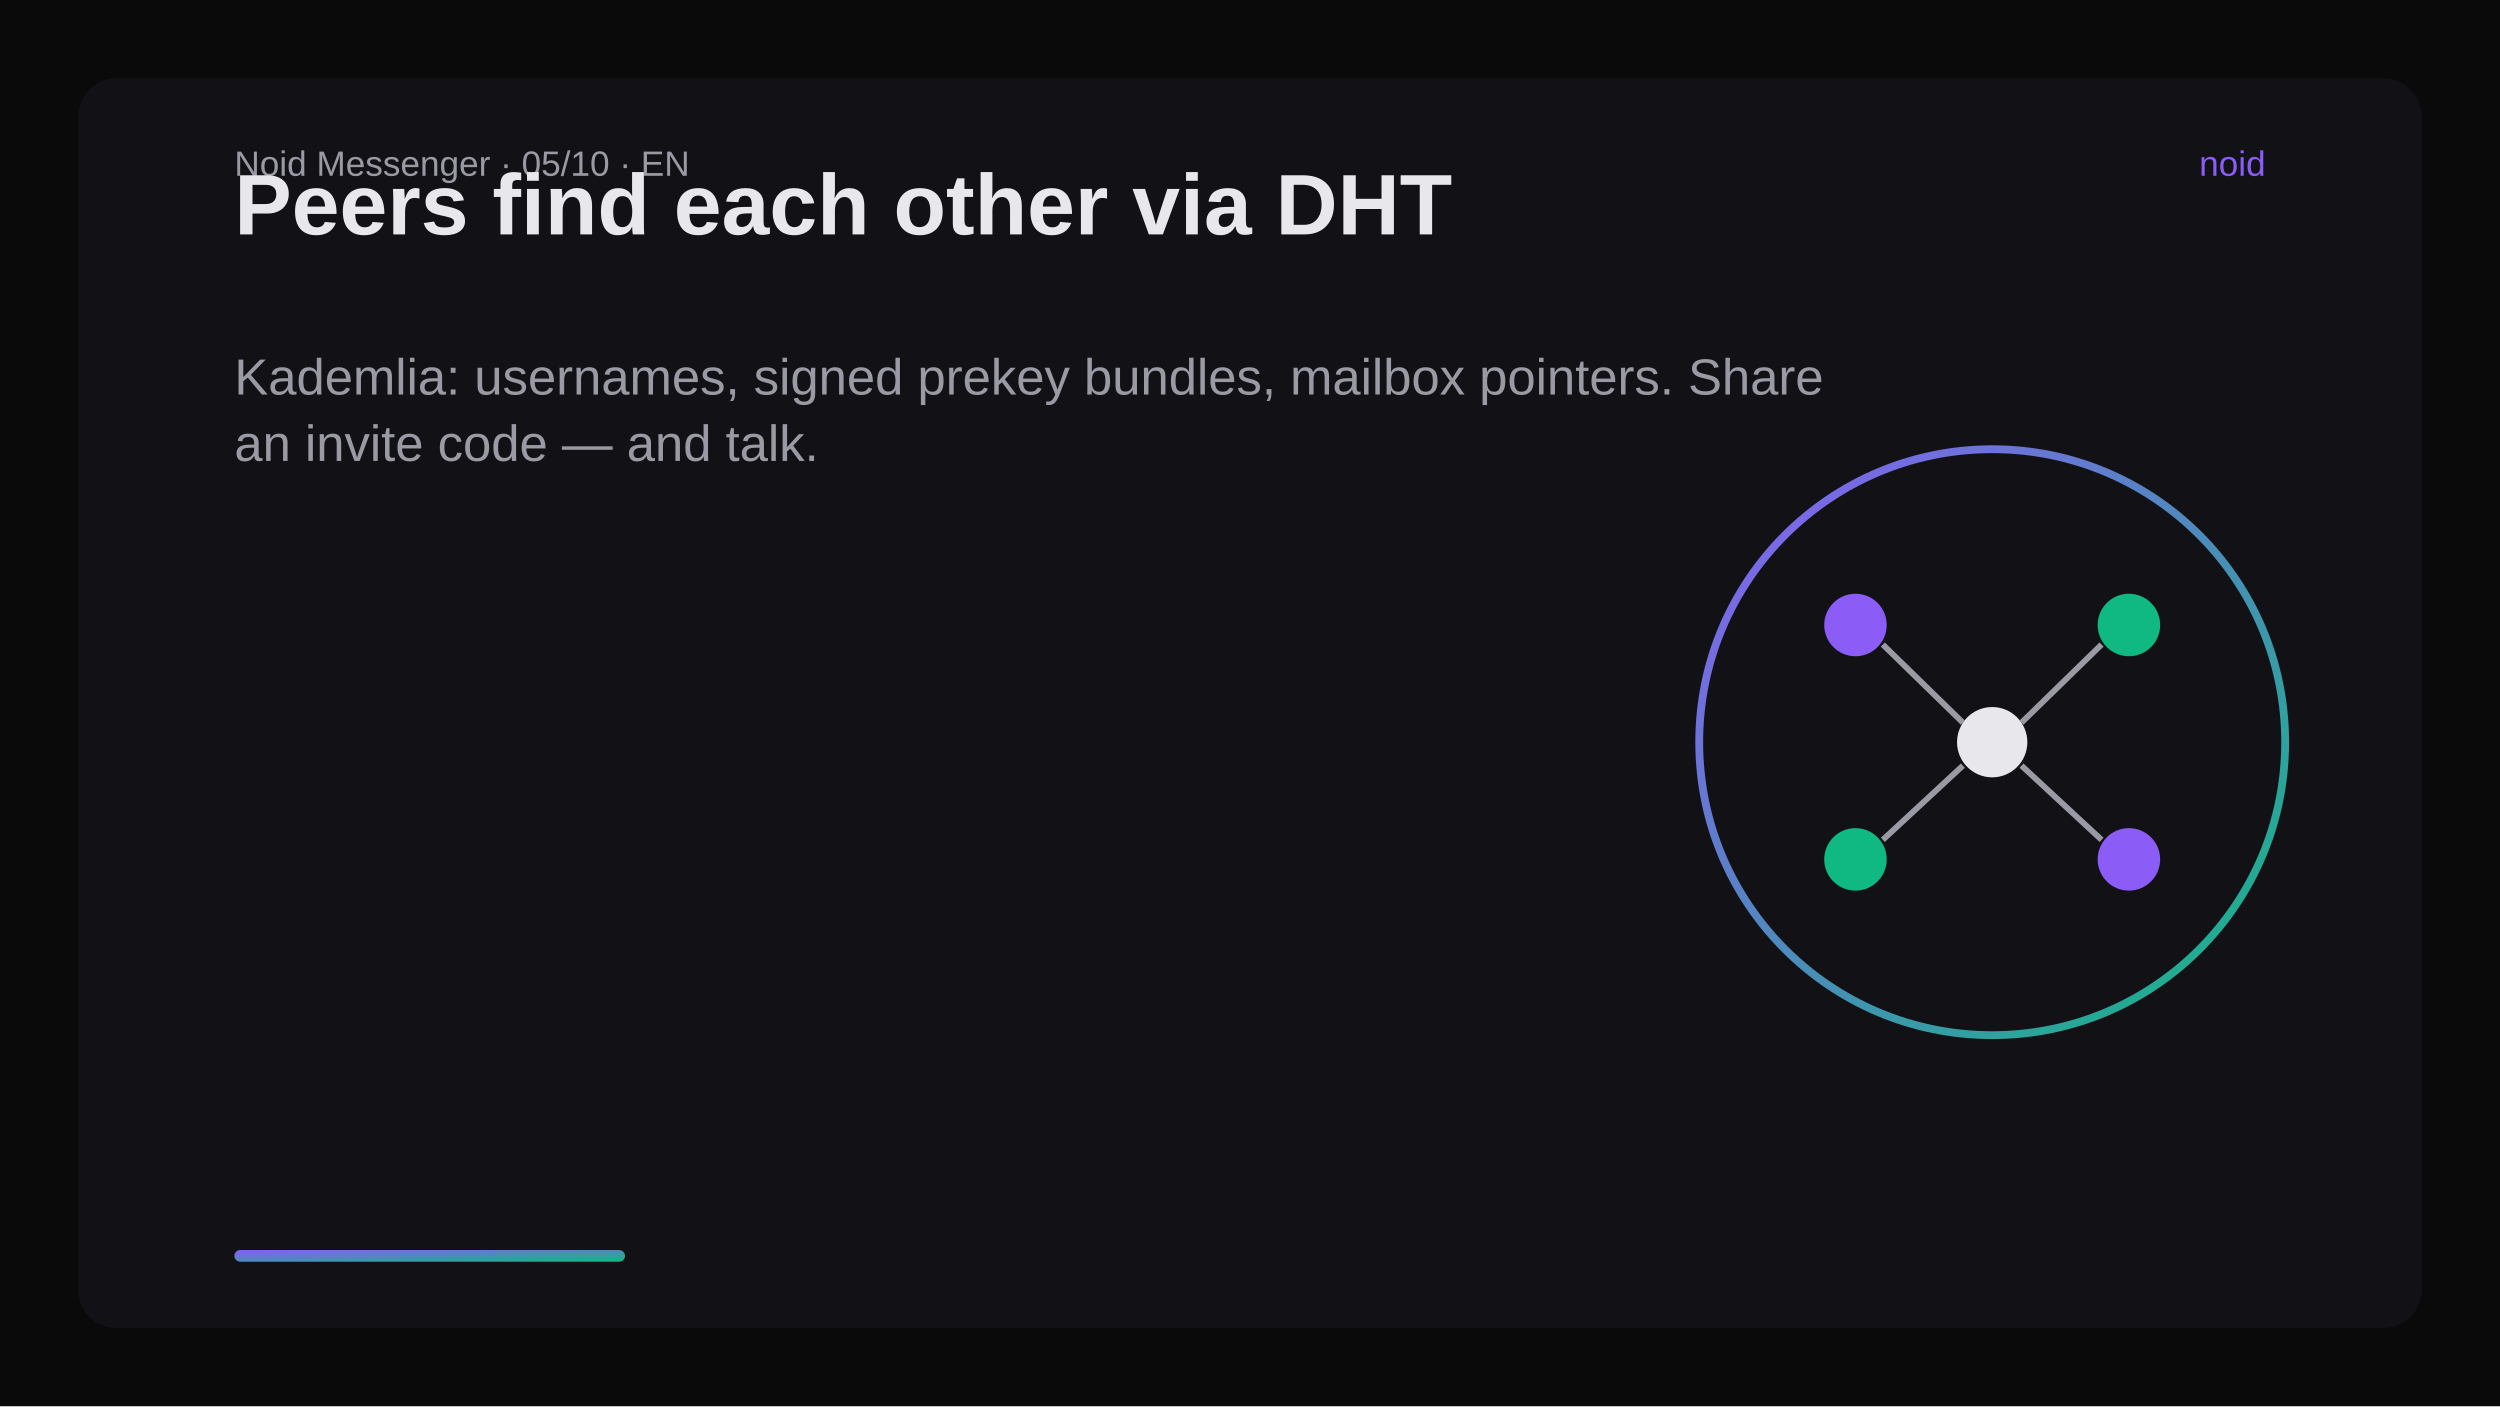
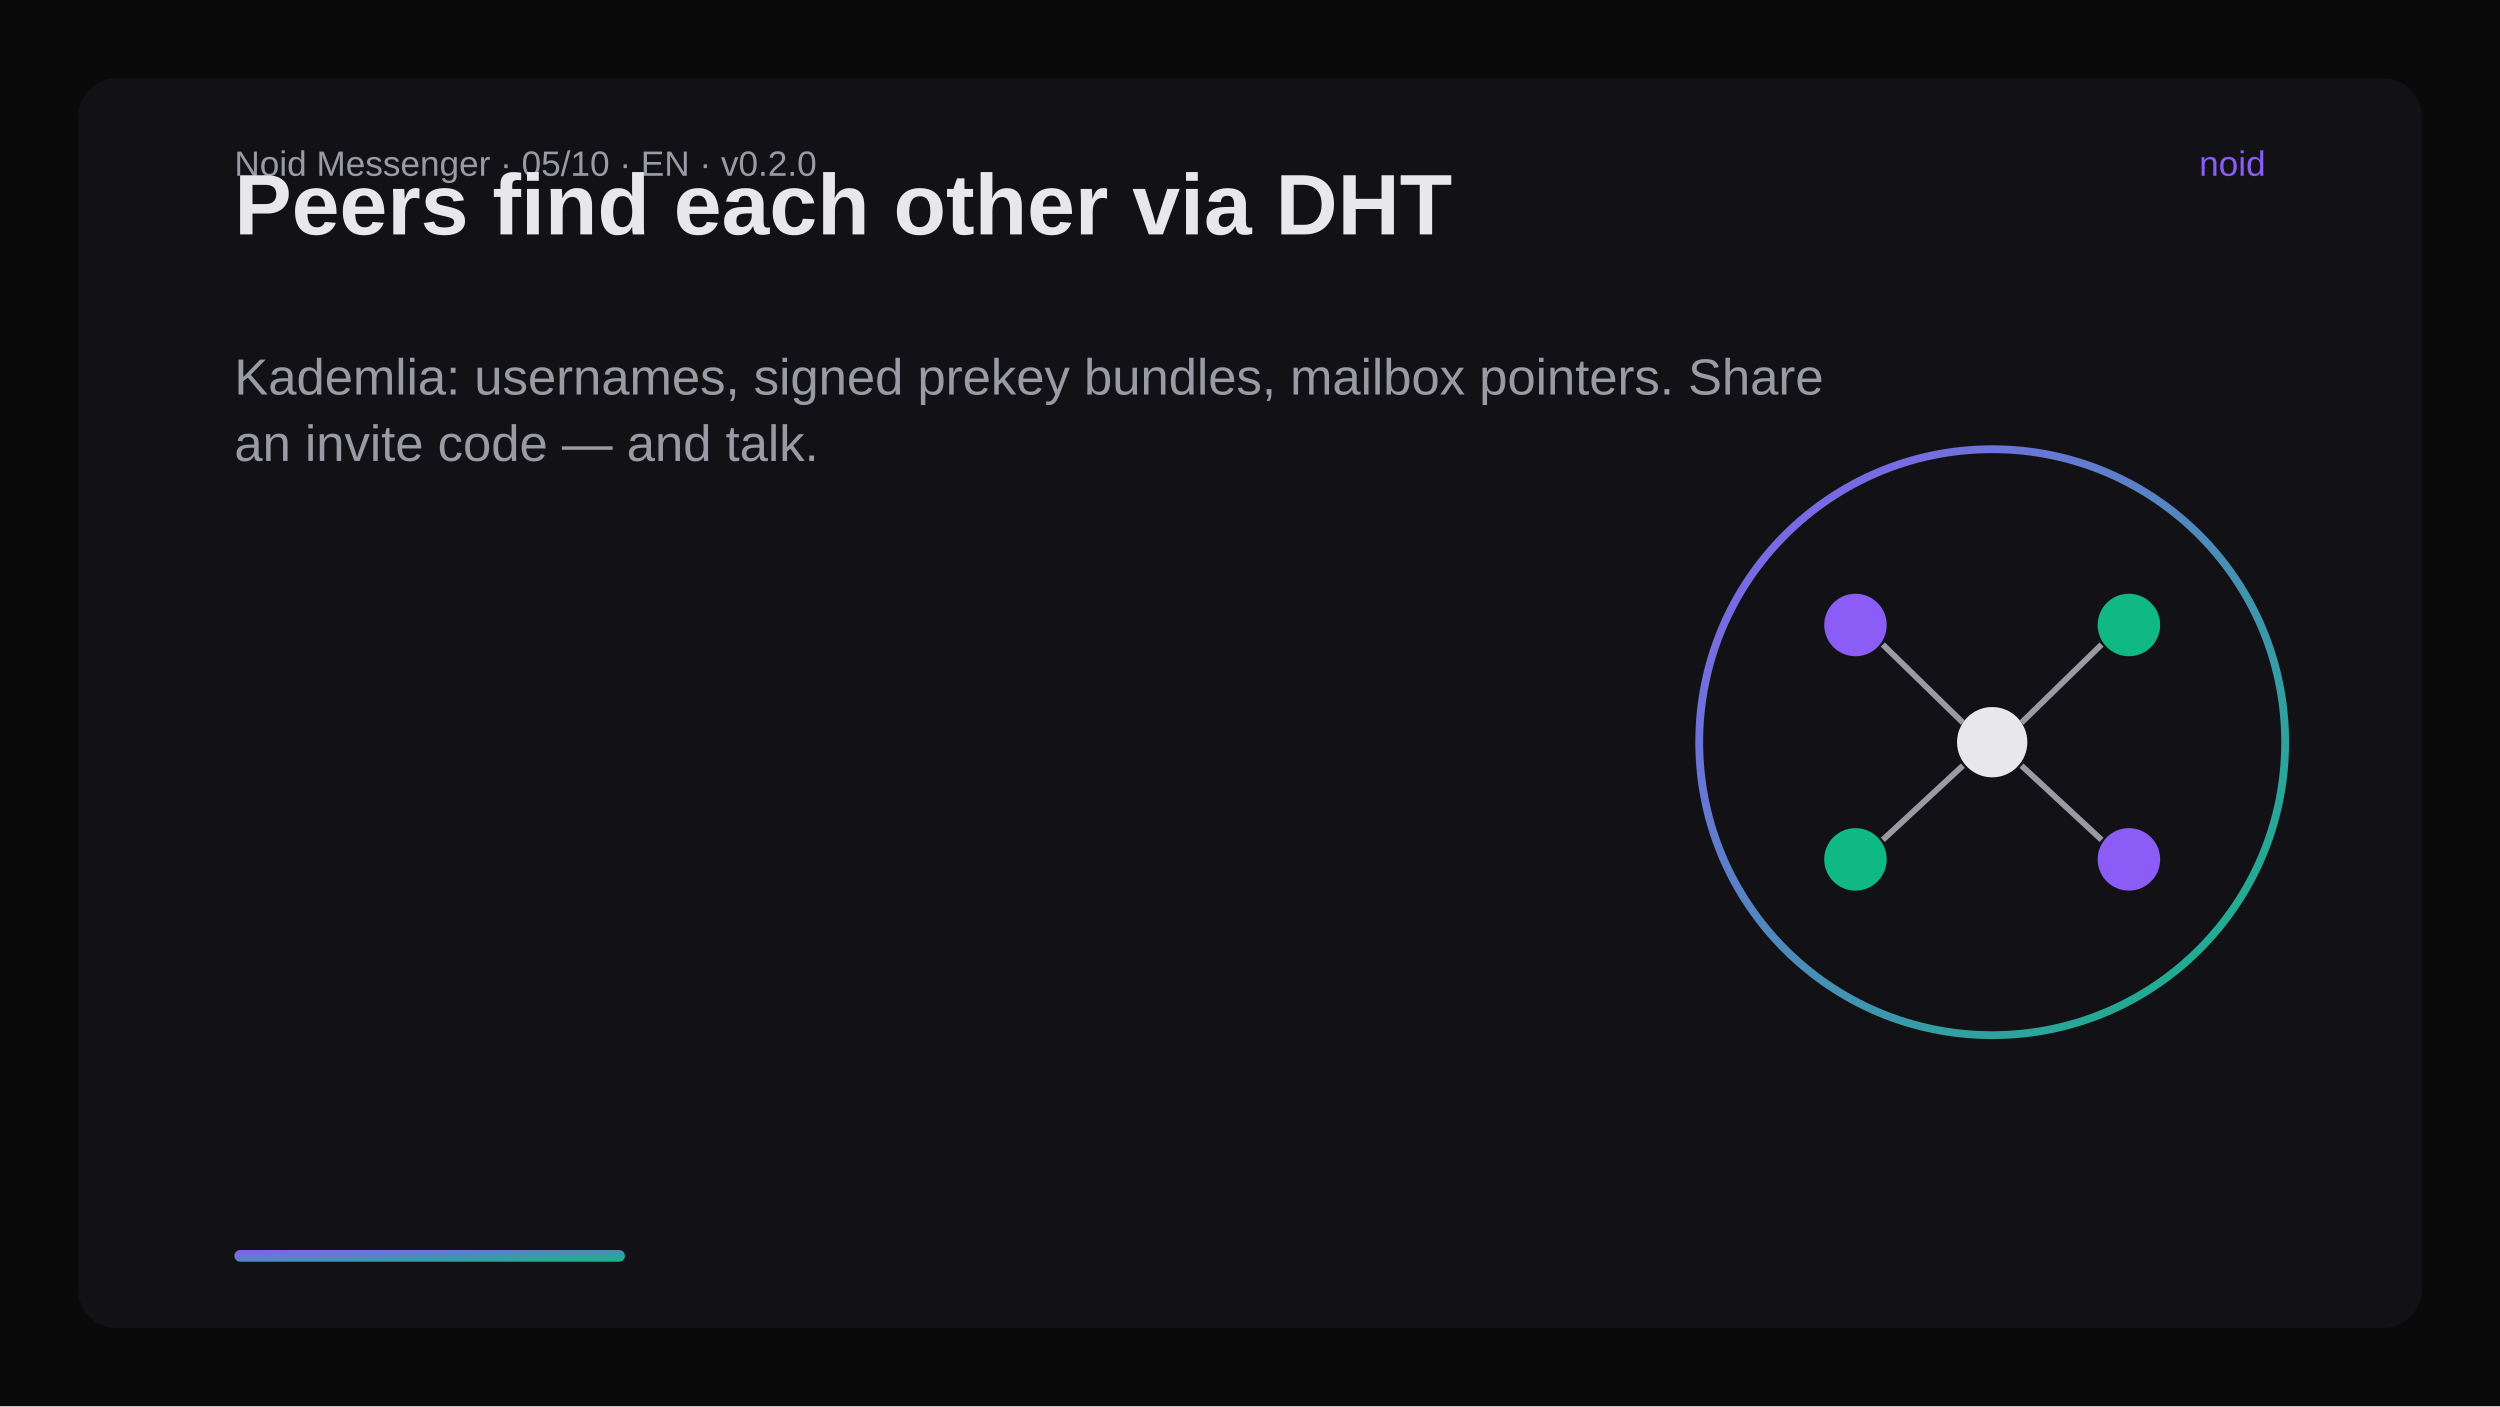
<svg xmlns="http://www.w3.org/2000/svg" width="1280" height="720" viewBox="0 0 1280 720">
  <defs>
    <linearGradient id="g" x1="0" y1="0" x2="1" y2="1">
      <stop offset="0" stop-color="#8b5cf6" />
      <stop offset="1" stop-color="#10b981" />
    </linearGradient>
  </defs>
  <rect width="1280" height="720" fill="#0a0a0b" />
  <rect x="40" y="40" width="1200" height="640" rx="20" fill="#121216" />
-   <text x="120" y="90" font-family="Segoe UI,Arial" font-size="18" fill="#9a9aa5">Noid Messenger · 05/10 · EN</text>
+   <text x="120" y="90" font-family="Segoe UI,Arial" font-size="18" fill="#9a9aa5">Noid Messenger · 05/10 · EN · v0.2.0</text>
  <text x="1160" y="90" text-anchor="end" font-family="Segoe UI,Arial" font-size="18" fill="#8b5cf6">noid</text>
  <text x="120" y="120" font-family="Segoe UI,Arial" font-size="44" font-weight="700" fill="#e8e8ec">Peers find each other via DHT</text>
  <text x="120" y="202" font-family="Segoe UI,Arial" font-size="26" fill="#9a9aa5">Kademlia: usernames, signed prekey bundles, mailbox pointers. Share</text>
  <text x="120" y="236" font-family="Segoe UI,Arial" font-size="26" fill="#9a9aa5">an invite code — and talk.</text>
  <circle cx="1020" cy="380" r="150" fill="none" stroke="url(#g)" stroke-width="4" />
  <circle cx="950" cy="320" r="16" fill="#8b5cf6" />
  <circle cx="1090" cy="320" r="16" fill="#10b981" />
  <circle cx="950" cy="440" r="16" fill="#10b981" />
  <circle cx="1090" cy="440" r="16" fill="#8b5cf6" />
  <circle cx="1020" cy="380" r="18" fill="#e8e8ec" />
  <g stroke="#9a9aa5" stroke-width="3">
    <line x1="964" y1="330" x2="1005" y2="370" />
    <line x1="1076" y1="330" x2="1035" y2="370" />
    <line x1="964" y1="430" x2="1005" y2="392" />
    <line x1="1076" y1="430" x2="1035" y2="392" />
  </g>
  <rect x="120" y="640" width="200" height="6" rx="3" fill="url(#g)" />
</svg>
